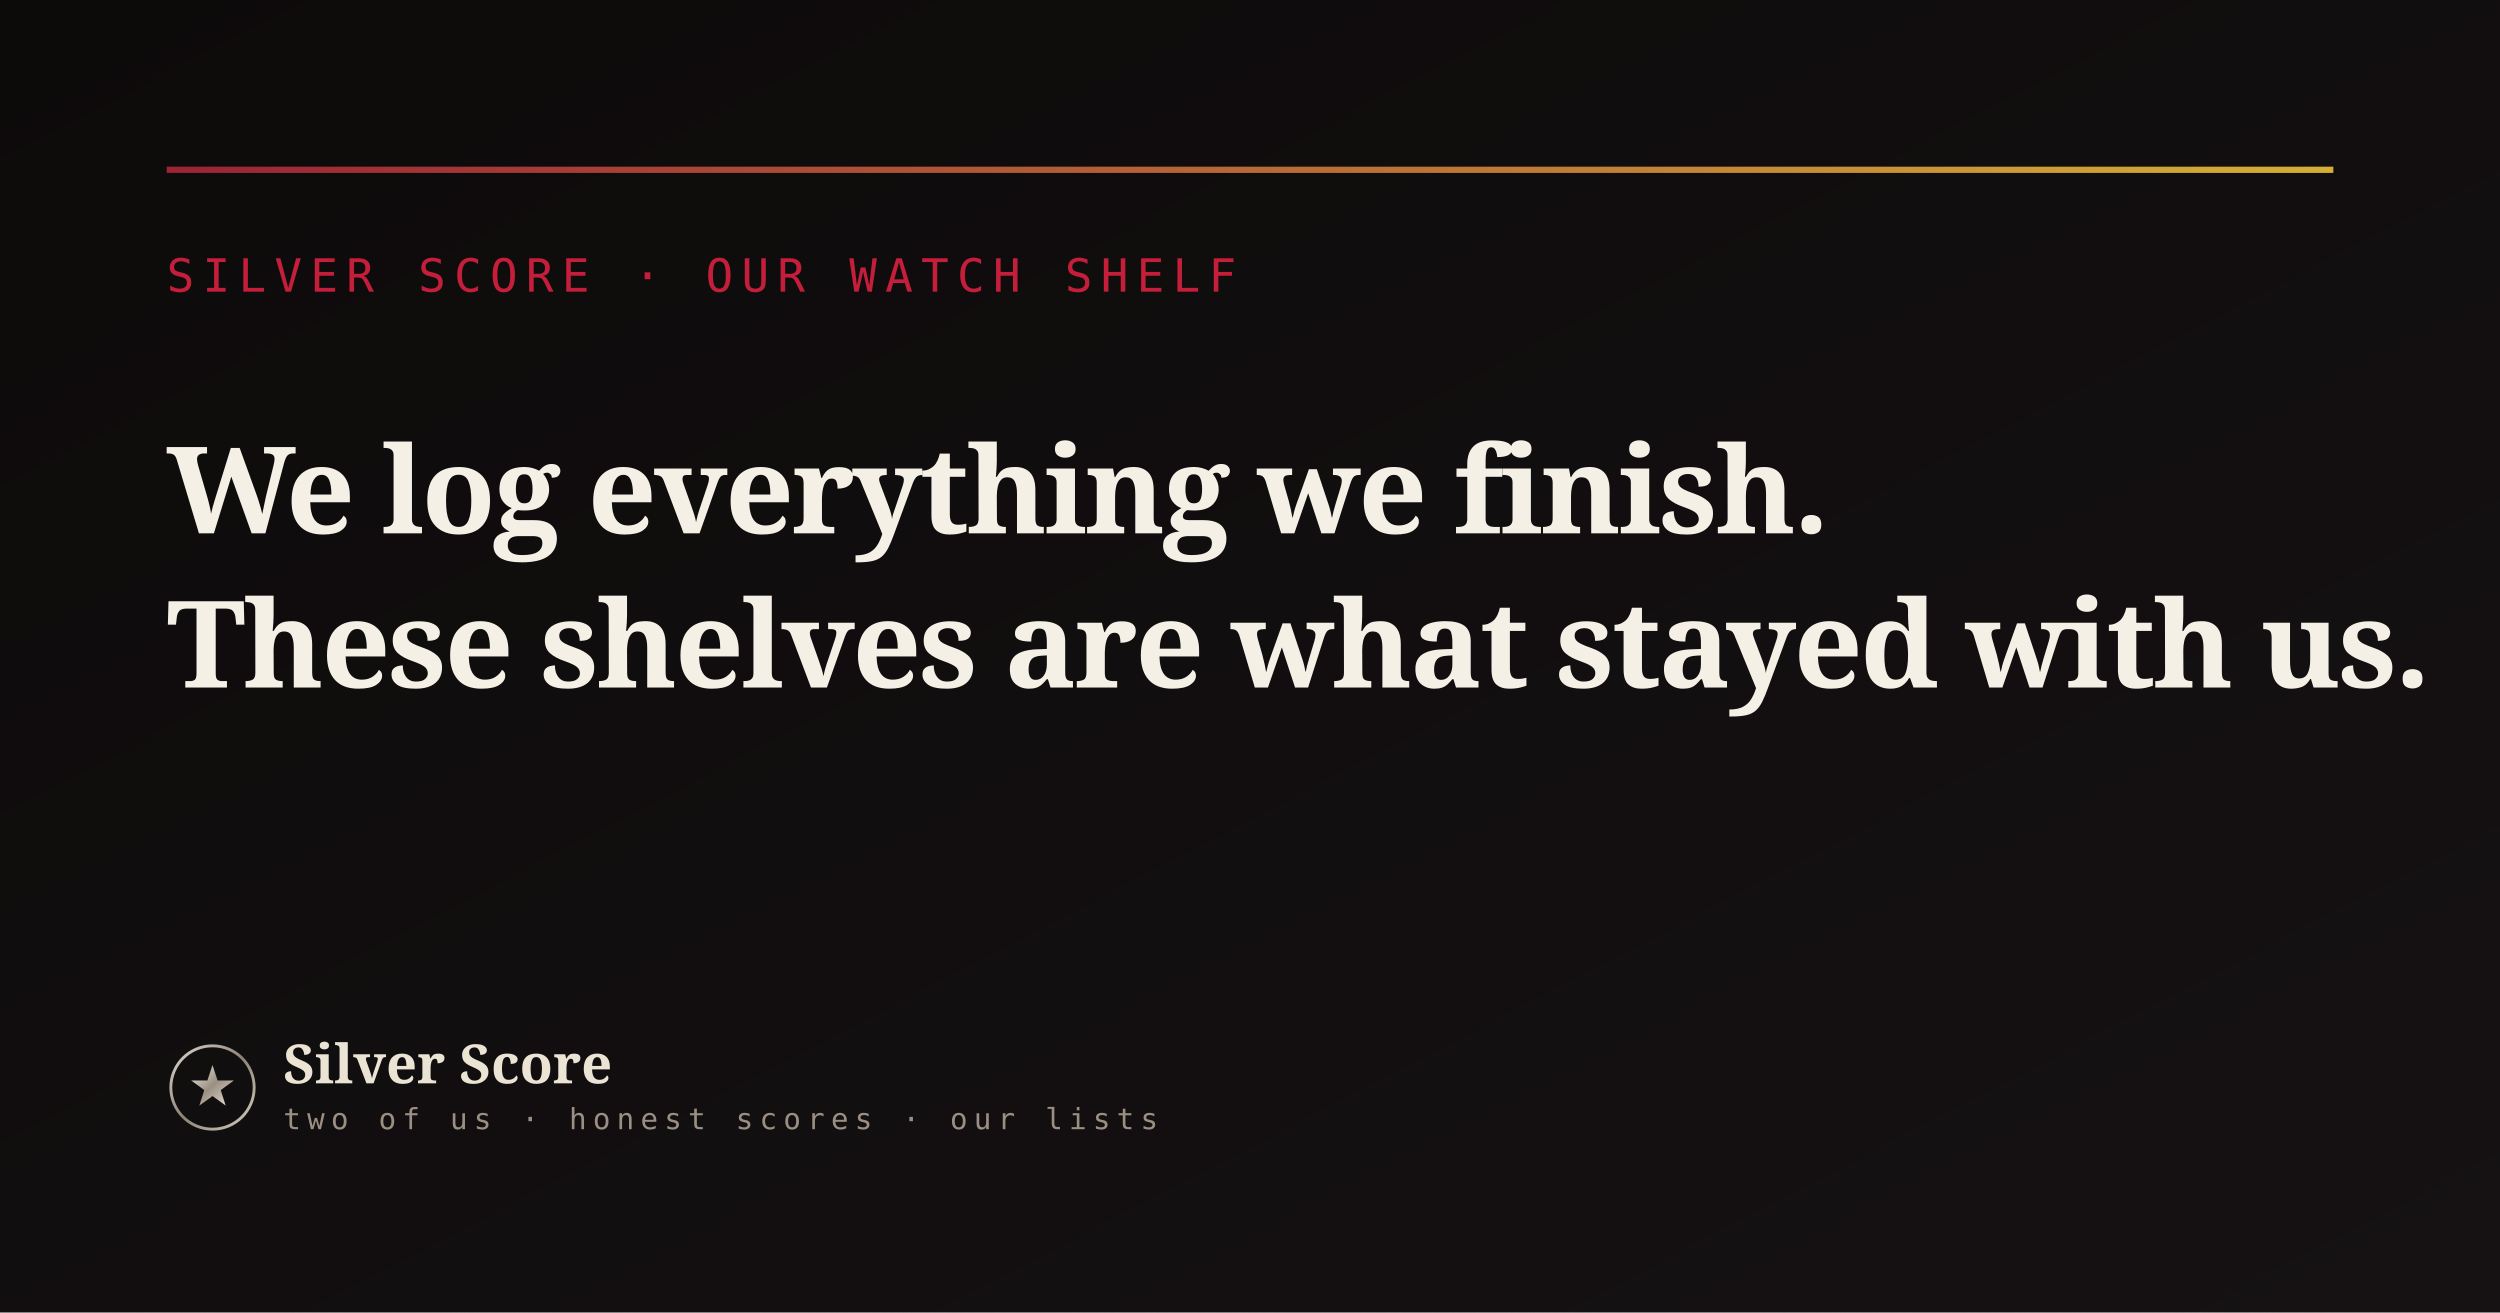
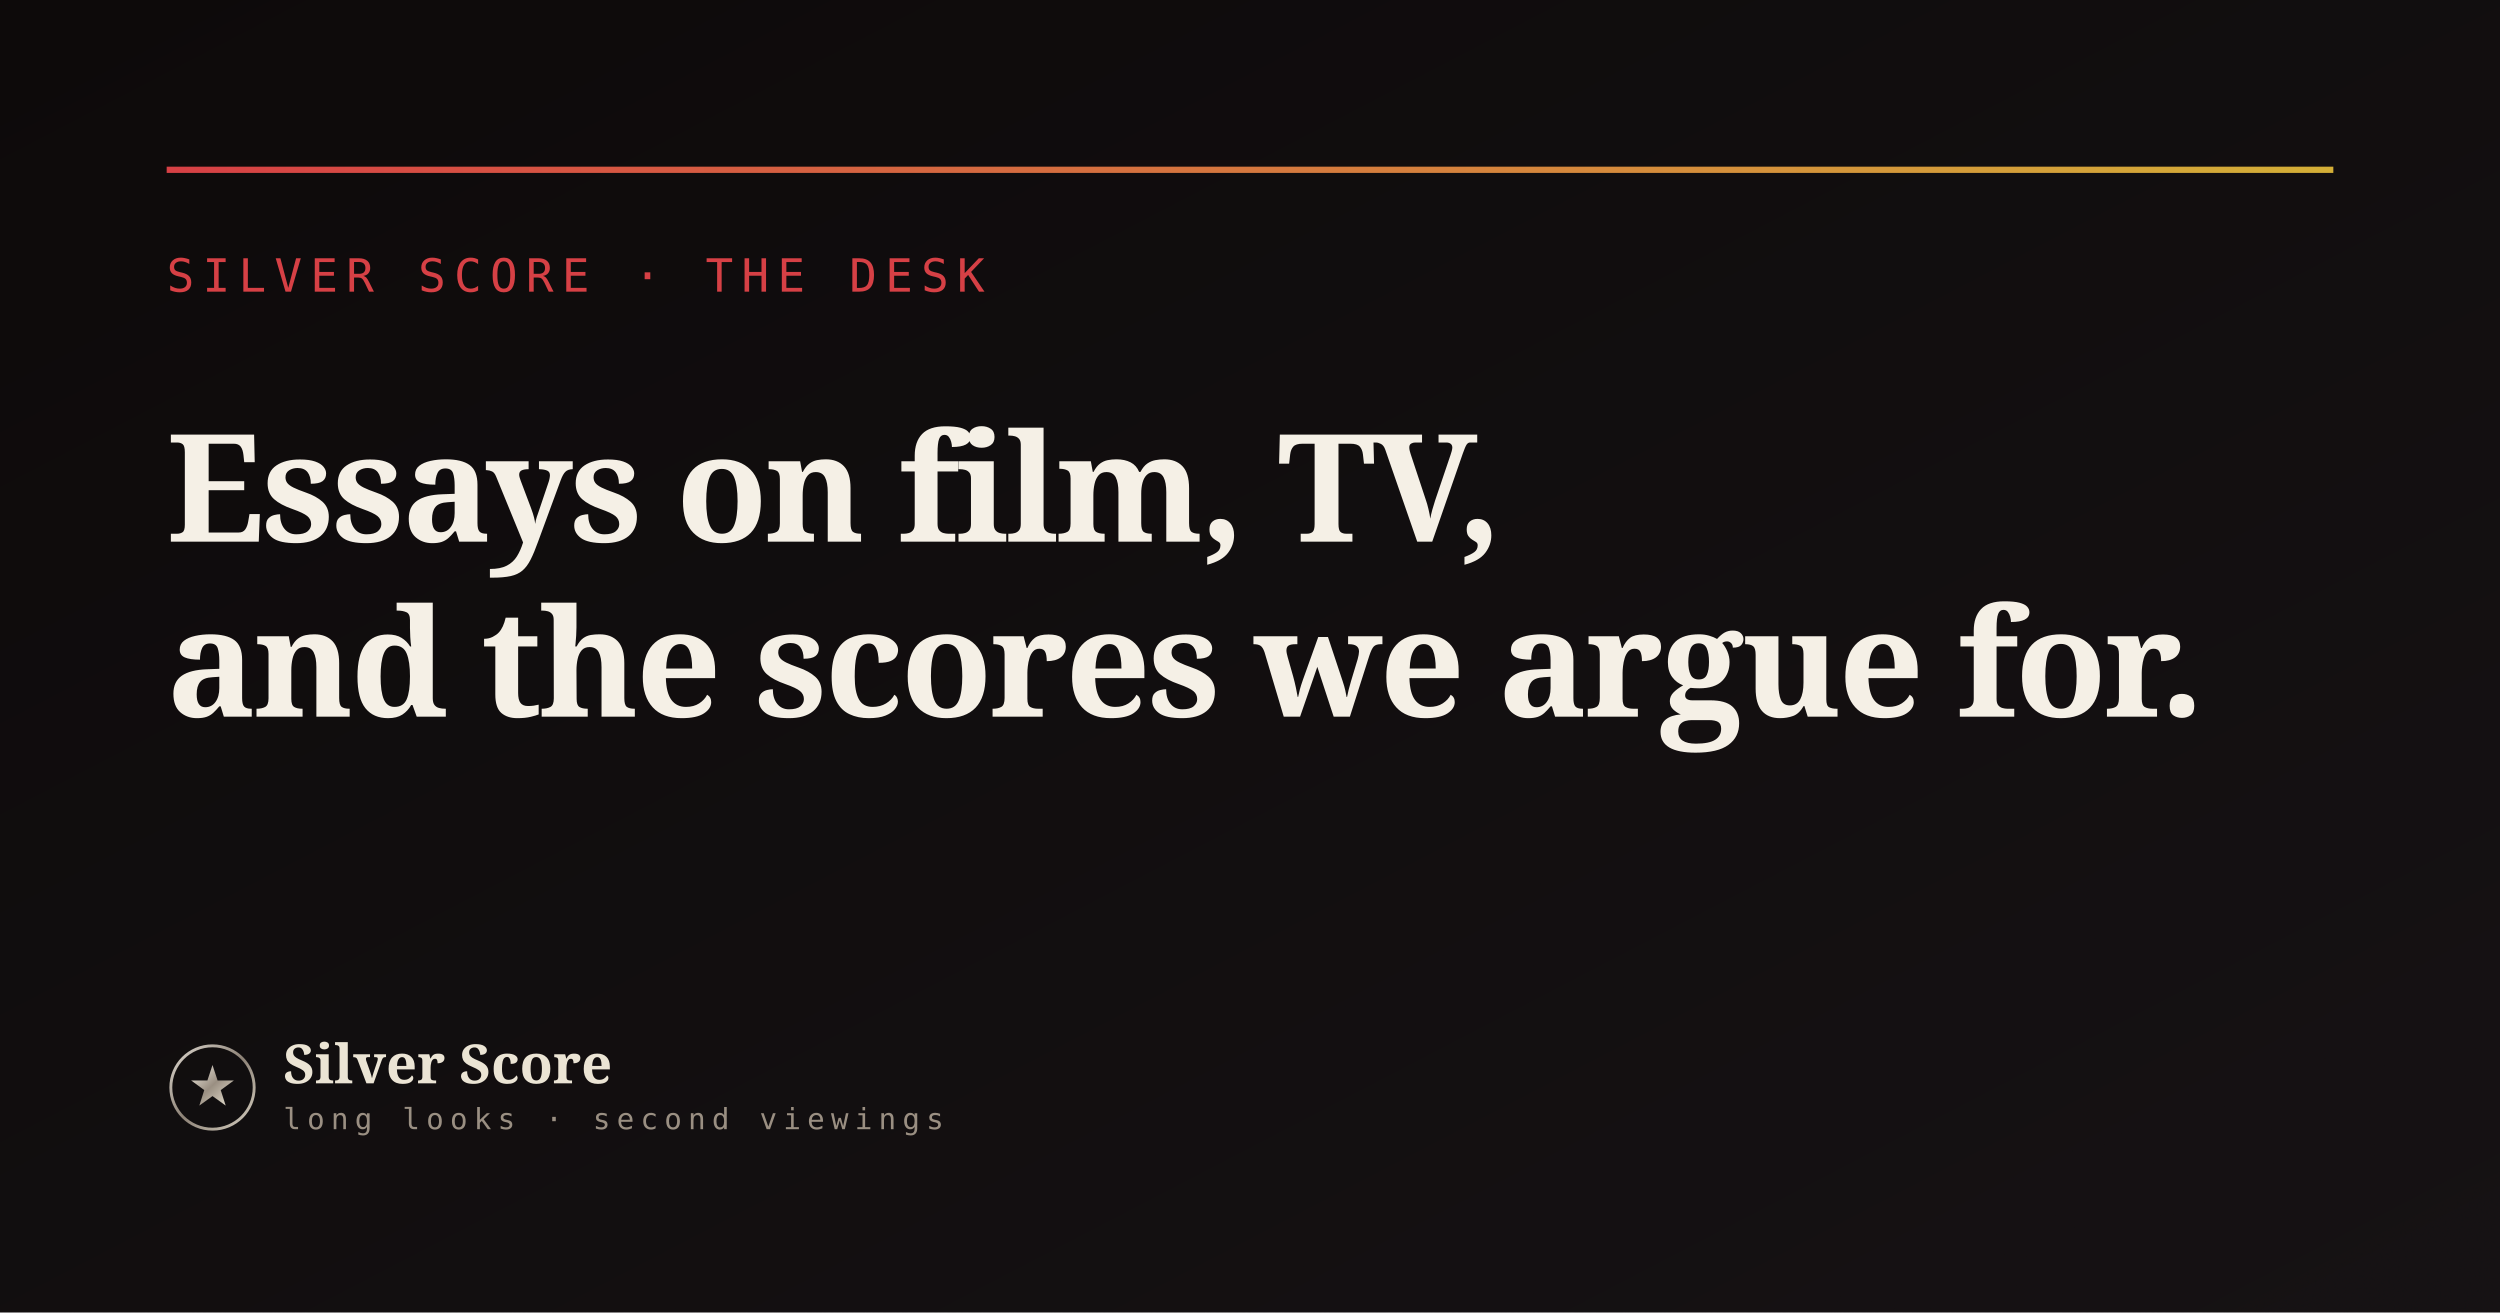
- <svg xmlns="http://www.w3.org/2000/svg" width="1200" height="630" viewBox="0 0 1200 630" role="img" aria-label="Silver Score — home">
+ <svg xmlns="http://www.w3.org/2000/svg" width="1200" height="630" viewBox="0 0 1200 630" role="img" aria-label="Silver Score — the desk">
  <defs>
    <linearGradient id="bg" x1="0" y1="0" x2="1" y2="1">
      <stop offset="0" stop-color="#0d0a0a" />
      <stop offset="1" stop-color="#161214" />
    </linearGradient>
    <linearGradient id="rule" x1="0" y1="0" x2="1" y2="0">
-       <stop offset="0" stop-color="#9b2335" />
+       <stop offset="0" stop-color="#d64045" />
      <stop offset="1" stop-color="#d4af37" />
    </linearGradient>
    <linearGradient id="silver" x1="0" y1="0" x2="1" y2="1">
      <stop stop-color="#f5f0e6" />
      <stop offset="0.5" stop-color="#9a8f82" />
      <stop offset="1" stop-color="#ebe4d4" />
    </linearGradient>
    <filter id="grain">
      <feTurbulence type="fractalNoise" baseFrequency="0.85" numOctaves="2" stitchTiles="stitch" />
      <feColorMatrix values="0 0 0 0 0  0 0 0 0 0  0 0 0 0 0  0 0 0 0.04 0" />
    </filter>
  </defs>
  <rect width="1200" height="630" fill="url(#bg)" />
  <rect width="1200" height="630" filter="url(#grain)" opacity="0.8" />
  <rect x="80" y="80" width="1040" height="3" fill="url(#rule)" />
-   <text x="80" y="140" font-family="IBM Plex Mono, ui-monospace, monospace" font-size="22" letter-spacing="4" fill="#c41e3a">SILVER SCORE · OUR WATCH SHELF</text>
-   <text x="80" y="256" font-family="Playfair Display, ui-serif, Georgia, serif" font-weight="700" font-size="58" fill="#f5f0e6" letter-spacing="-0.02em">We log everything we finish.</text>
-   <text x="80" y="330" font-family="Playfair Display, ui-serif, Georgia, serif" font-weight="700" font-size="58" fill="#f5f0e6" letter-spacing="-0.02em">These shelves are what stayed with us.</text>
+   <text x="80" y="140" font-family="IBM Plex Mono, ui-monospace, monospace" font-size="22" letter-spacing="4" fill="#d64045">SILVER SCORE · THE DESK</text>
+   <text x="80" y="260" font-family="Playfair Display, ui-serif, Georgia, serif" font-weight="700" font-size="72" fill="#f5f0e6" letter-spacing="-0.02em">Essays on film, TV,</text>
+   <text x="80" y="344" font-family="Playfair Display, ui-serif, Georgia, serif" font-weight="700" font-size="72" fill="#f5f0e6" letter-spacing="-0.02em">and the scores we argue for.</text>
  <g transform="translate(80, 500)">
    <circle cx="22" cy="22" r="20" stroke="url(#silver)" stroke-width="1.4" fill="none" opacity="0.9" />
    <path fill="url(#silver)" d="M22 11.2l2.44 7.41 7.8.03-6.29 4.61 2.38 7.43-6.33-4.56-6.33 4.56 2.38-7.43-6.29-4.61 7.8-.03L22 11.2z" />
    <text x="56" y="20" font-family="Cormorant Garamond, ui-serif, serif" font-weight="600" font-size="26" fill="#ebe4d4">Silver Score</text>
-     <text x="56" y="42" font-family="IBM Plex Mono, monospace" font-size="14" letter-spacing="3" fill="#9a8f82">two of us · honest scores · our lists</text>
+     <text x="56" y="42" font-family="IBM Plex Mono, monospace" font-size="14" letter-spacing="3" fill="#9a8f82">long looks · second viewings</text>
  </g>
</svg>
